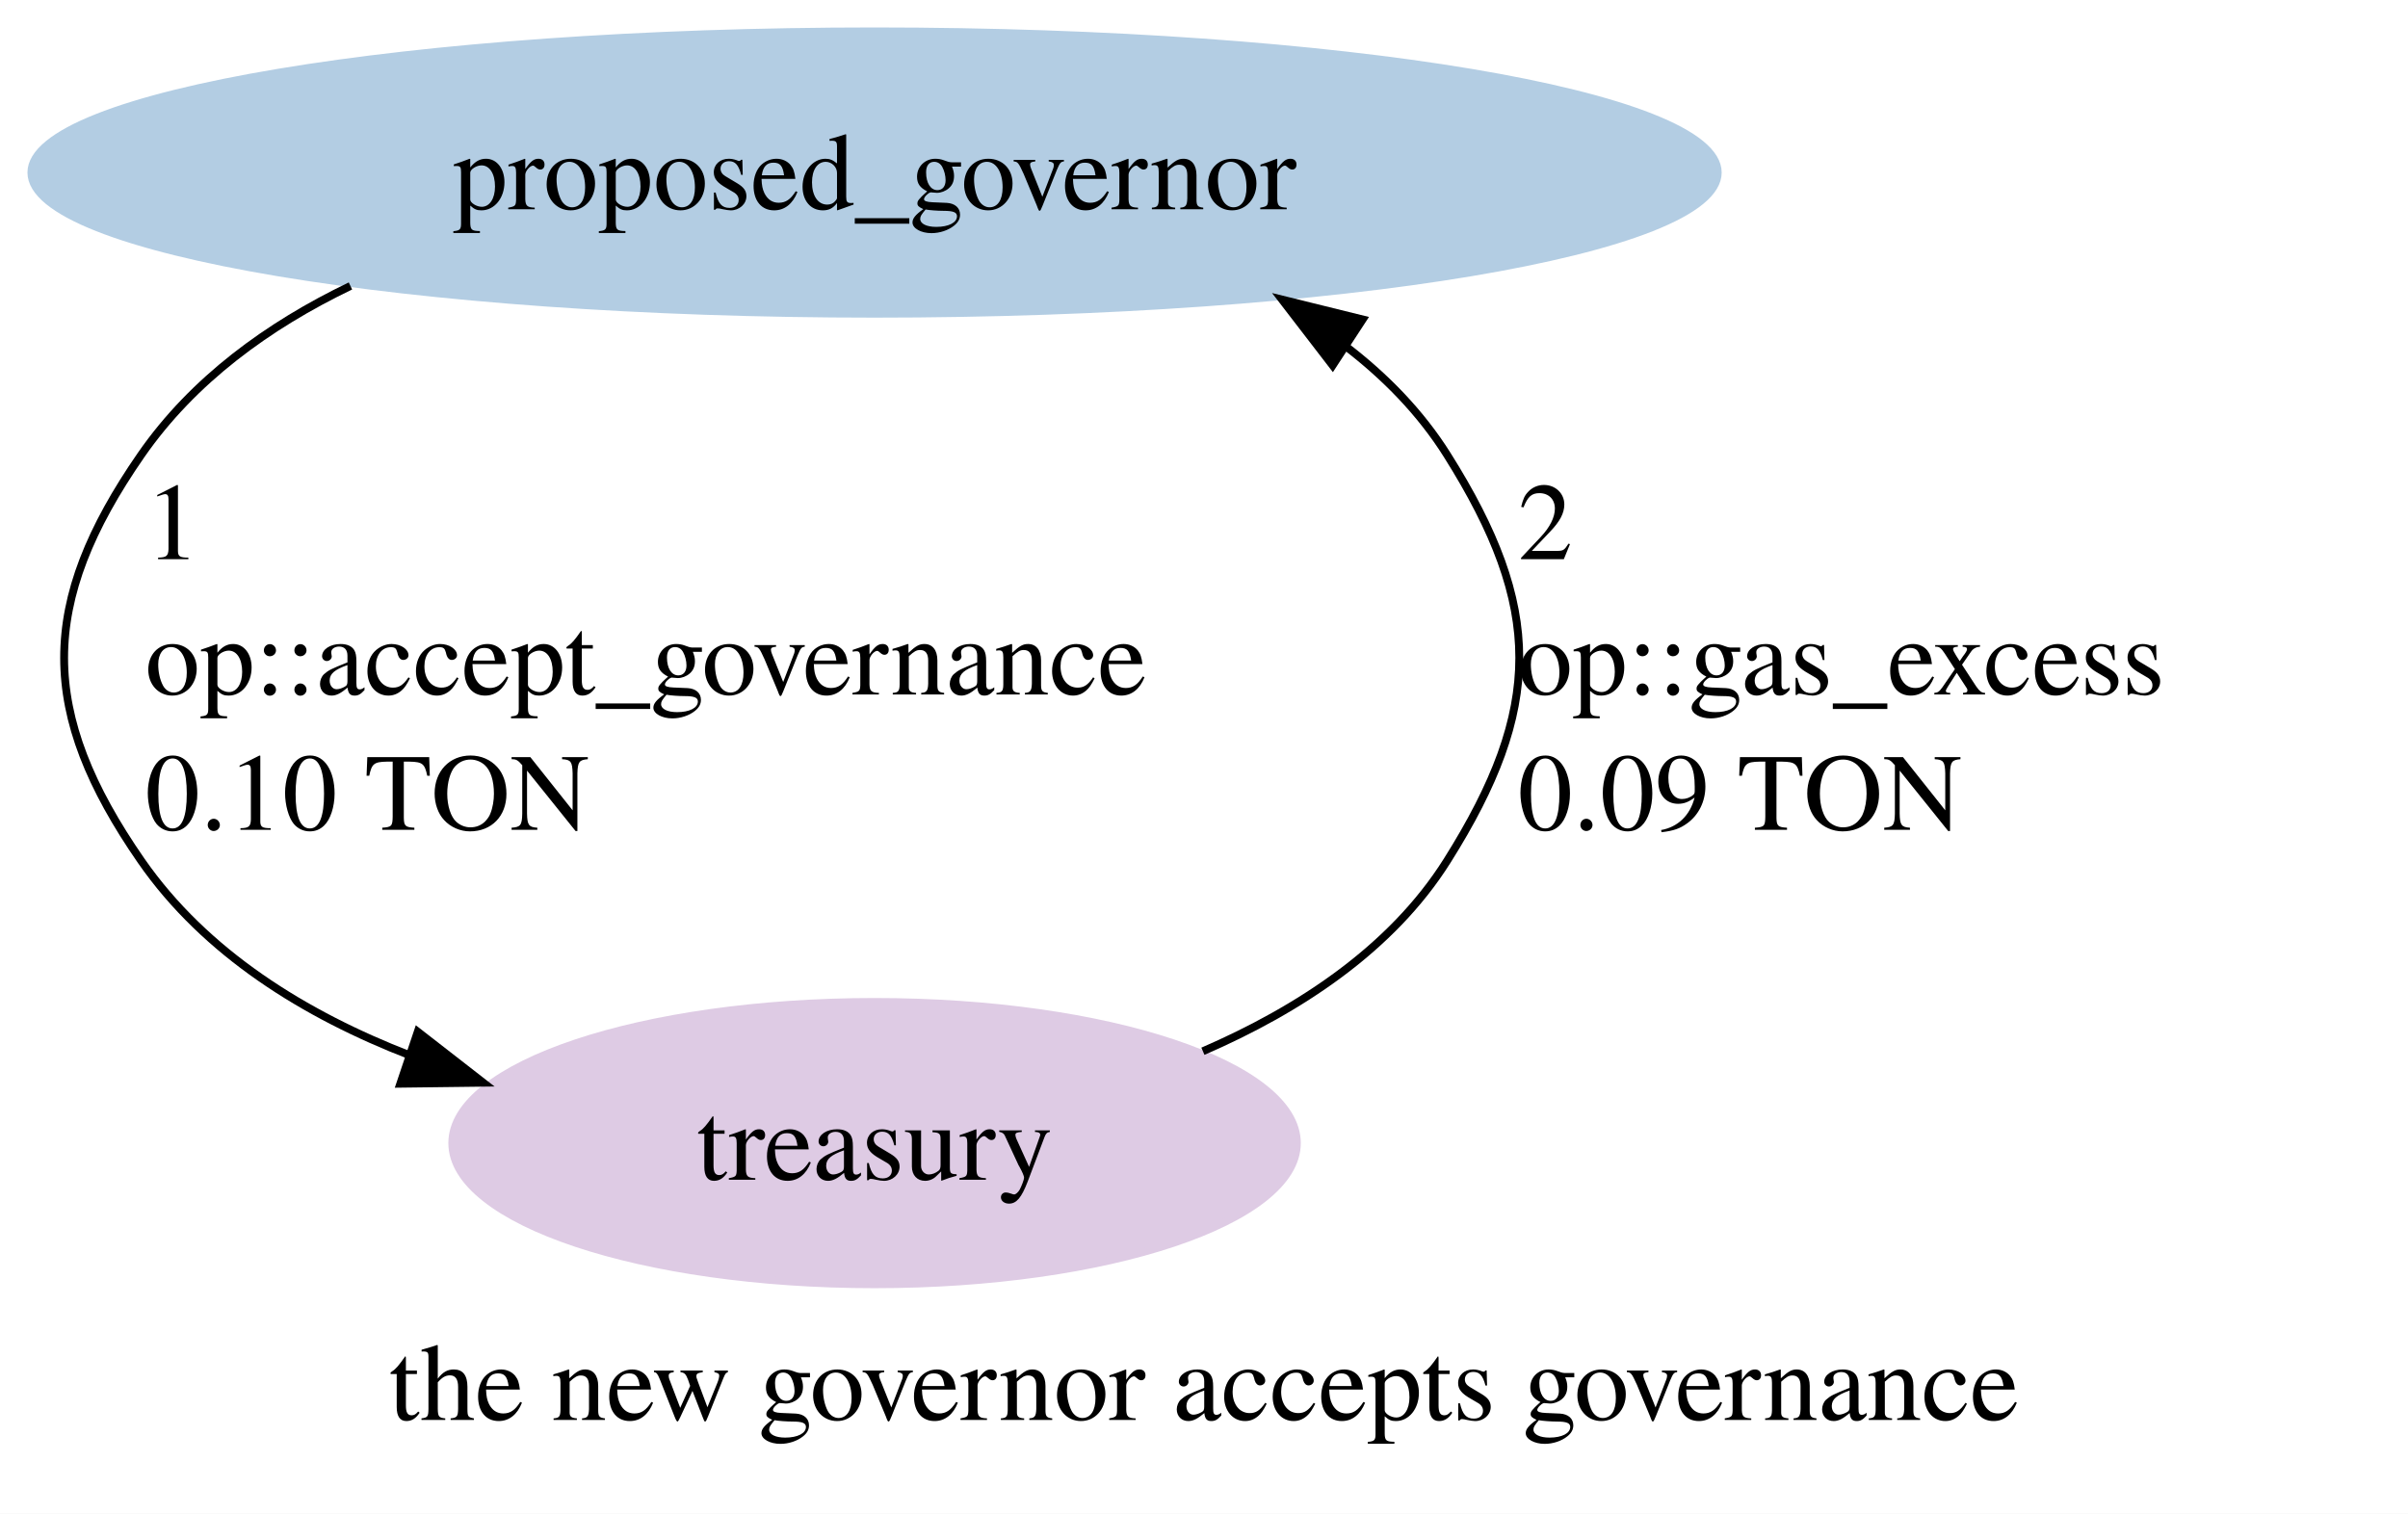
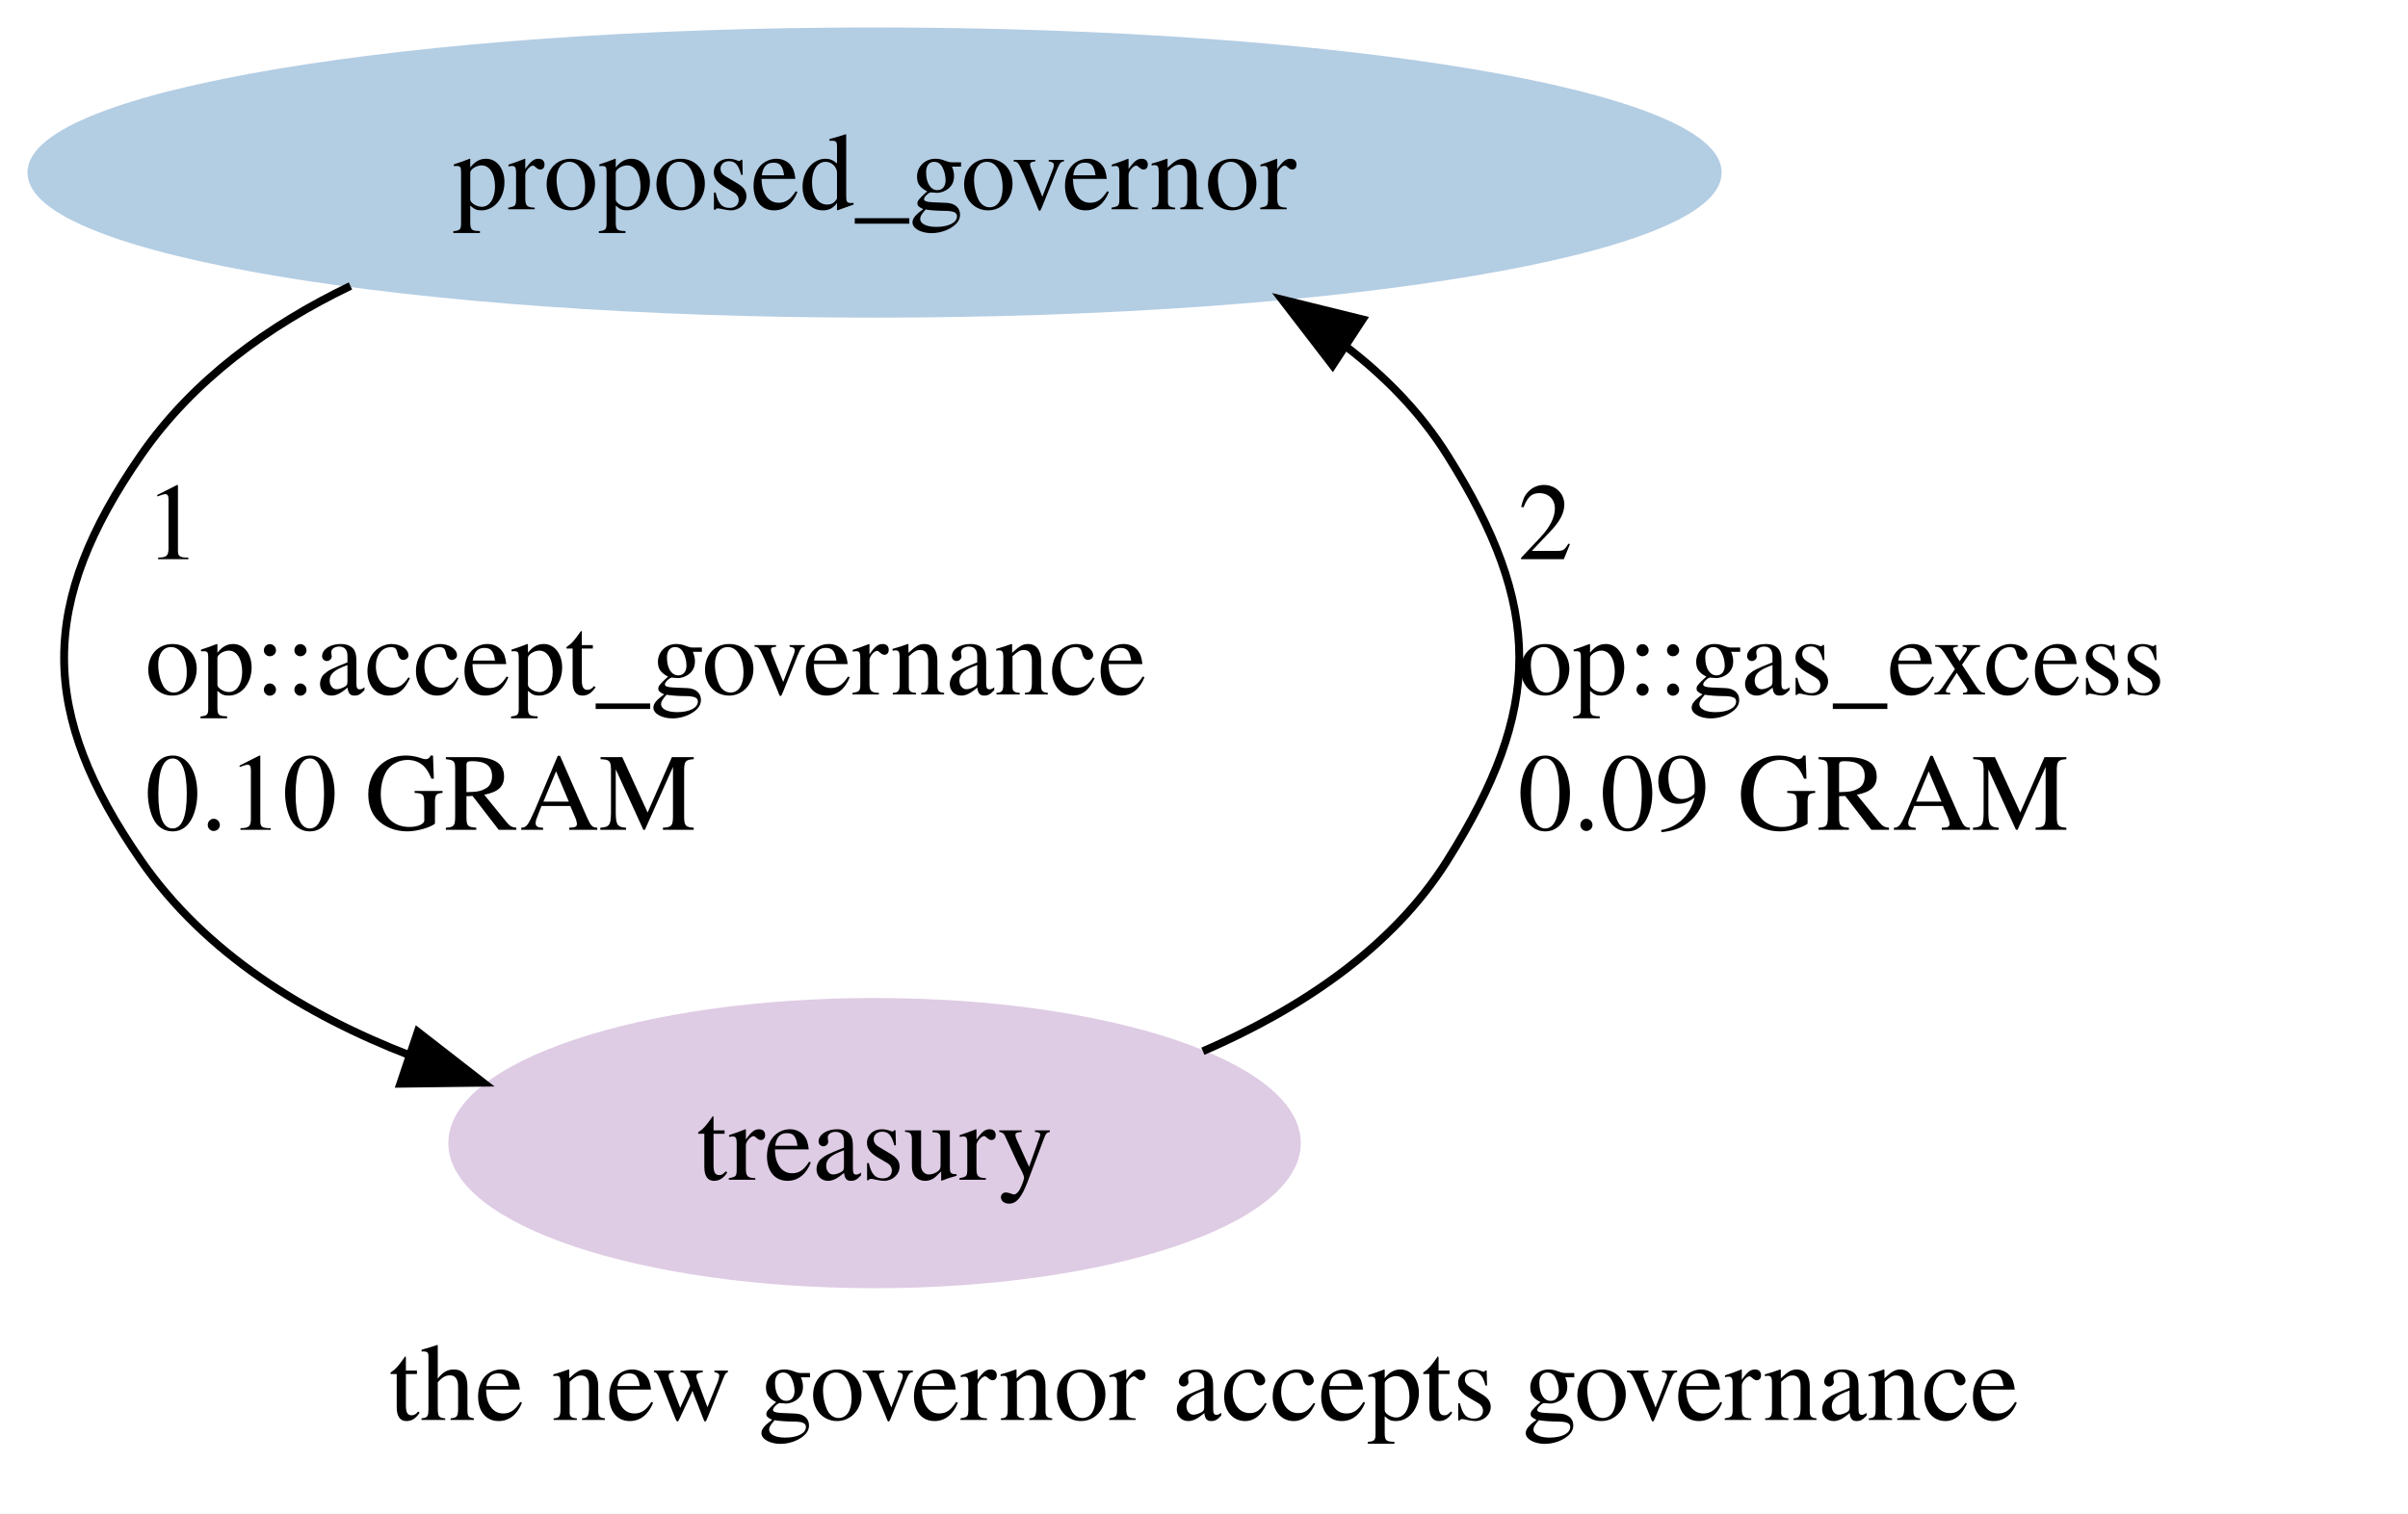
<svg xmlns="http://www.w3.org/2000/svg" width="307pt" height="193pt" viewBox="0.00 0.00 307.00 193.00">
  <g id="graph0" class="graph" transform="scale(1 1) rotate(0) translate(4 189)">
    <polygon fill="white" stroke="none" points="-4,4 -4,-189 303,-189 303,4 -4,4" />
    <text text-anchor="middle" x="149.5" y="-7.95" font-family="Times,serif" font-size="14.00">the new governor accepts governance</text>
    <g id="node1" class="node">
      <ellipse fill="#b3cde3" stroke="#b3cde3" cx="107.5" cy="-167" rx="107.5" ry="18" />
      <text text-anchor="middle" x="107.5" y="-162.32" font-family="Times,serif" font-size="14.00">proposed_governor</text>
    </g>
    <g id="node2" class="node">
      <ellipse fill="#decbe4" stroke="#decbe4" cx="107.5" cy="-43.25" rx="53.84" ry="18" />
      <text text-anchor="middle" x="107.5" y="-38.58" font-family="Times,serif" font-size="14.00">treasury</text>
    </g>
    <g id="edge1" class="edge">
      <path fill="none" stroke="black" d="M40.68,-152.54C30.18,-147.49 20.62,-140.54 14,-131 0.9,-112.1 0.9,-98.15 14,-79.25 22.19,-67.45 34.87,-59.62 48.28,-54.43" />
      <polygon fill="black" stroke="black" points="49.26,-57.45 57.62,-50.95 47.03,-50.82 49.26,-57.45" />
      <text text-anchor="start" x="14.5" y="-117.7" font-family="Times,serif" font-size="14.00">1</text>
      <text text-anchor="start" x="14.5" y="-100.45" font-family="Times,serif" font-size="14.00"> op::accept_governance</text>
-       <text text-anchor="start" x="14.5" y="-83.2" font-family="Times,serif" font-size="14.00"> 0.10 TON</text>
+       <text text-anchor="start" x="14.5" y="-83.2" font-family="Times,serif" font-size="14.00"> 0.10 GRAM</text>
    </g>
    <g id="edge2" class="edge">
      <path fill="none" stroke="black" d="M149.36,-54.96C161.5,-60.22 173.39,-67.95 180.5,-79.25 192.76,-98.71 192.76,-111.54 180.5,-131 177.1,-136.41 172.6,-141 167.5,-144.9" />
      <polygon fill="black" stroke="black" points="165.9,-142.41 159.44,-150.81 169.73,-148.27 165.9,-142.41" />
      <text text-anchor="start" x="189.5" y="-117.7" font-family="Times,serif" font-size="14.00">2</text>
      <text text-anchor="start" x="189.5" y="-100.45" font-family="Times,serif" font-size="14.00"> op::gas_excess</text>
-       <text text-anchor="start" x="189.5" y="-83.2" font-family="Times,serif" font-size="14.00"> 0.09 TON</text>
+       <text text-anchor="start" x="189.5" y="-83.2" font-family="Times,serif" font-size="14.00"> 0.09 GRAM</text>
    </g>
  </g>
</svg>
